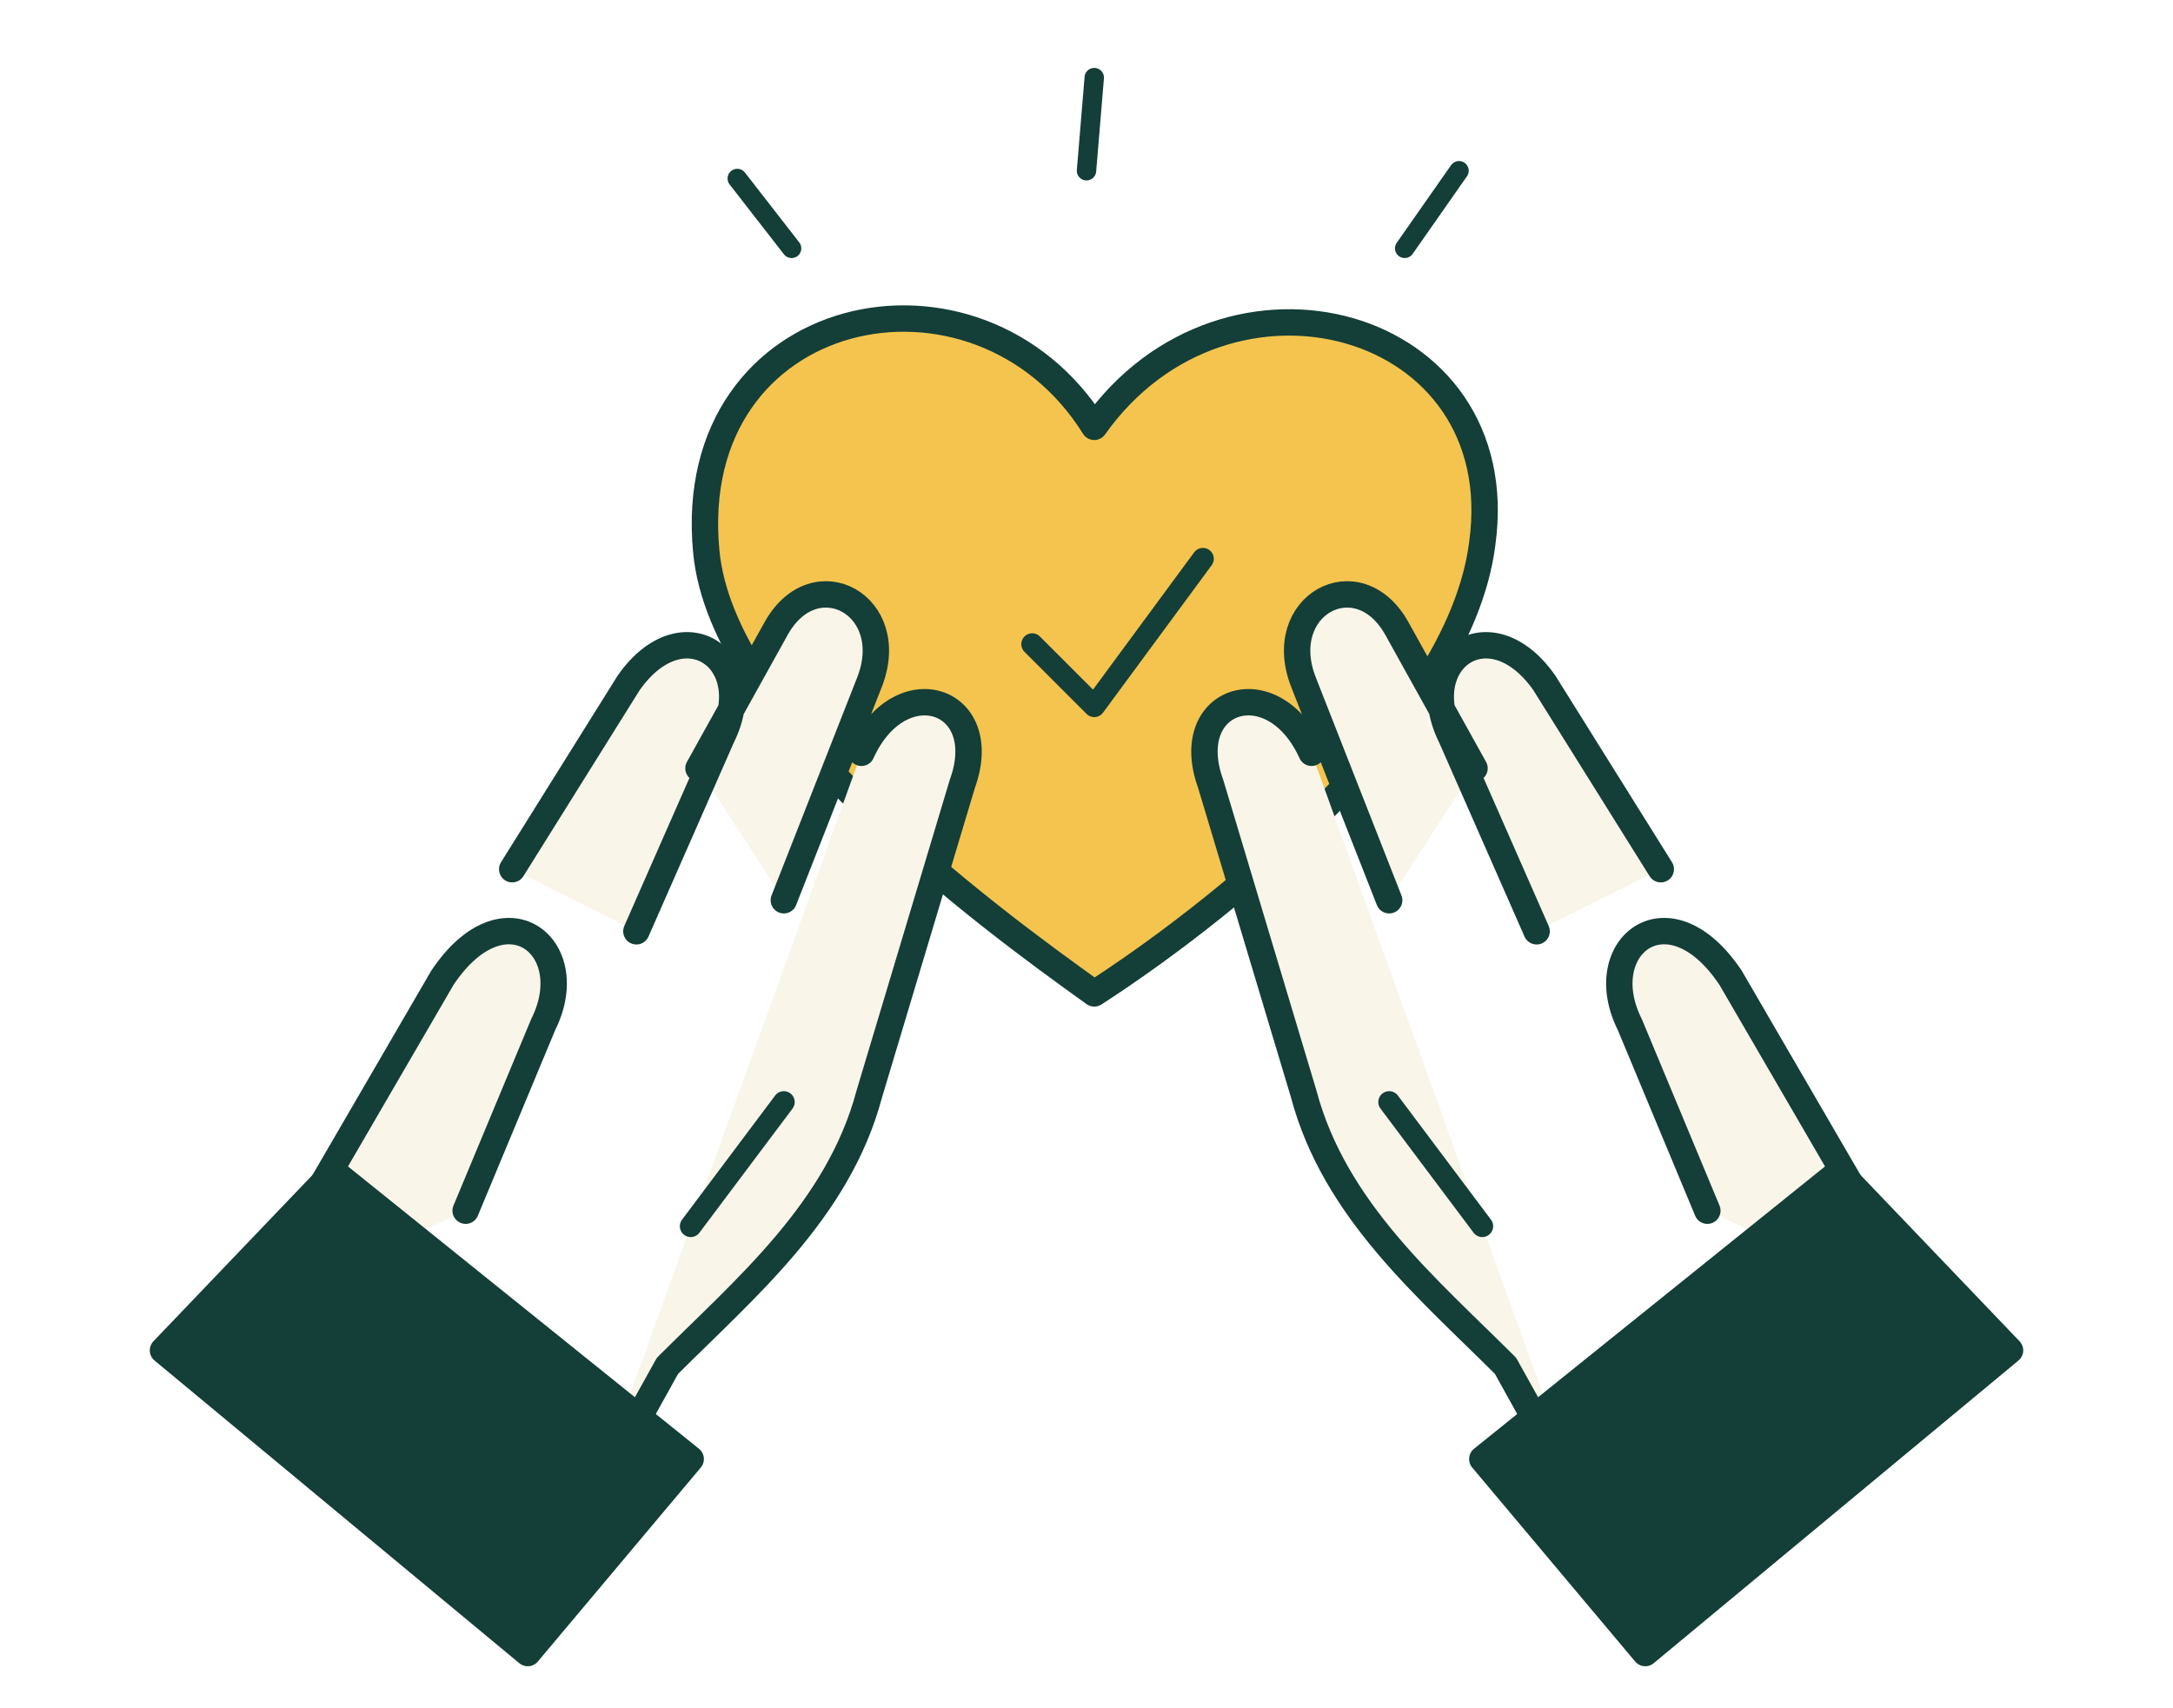
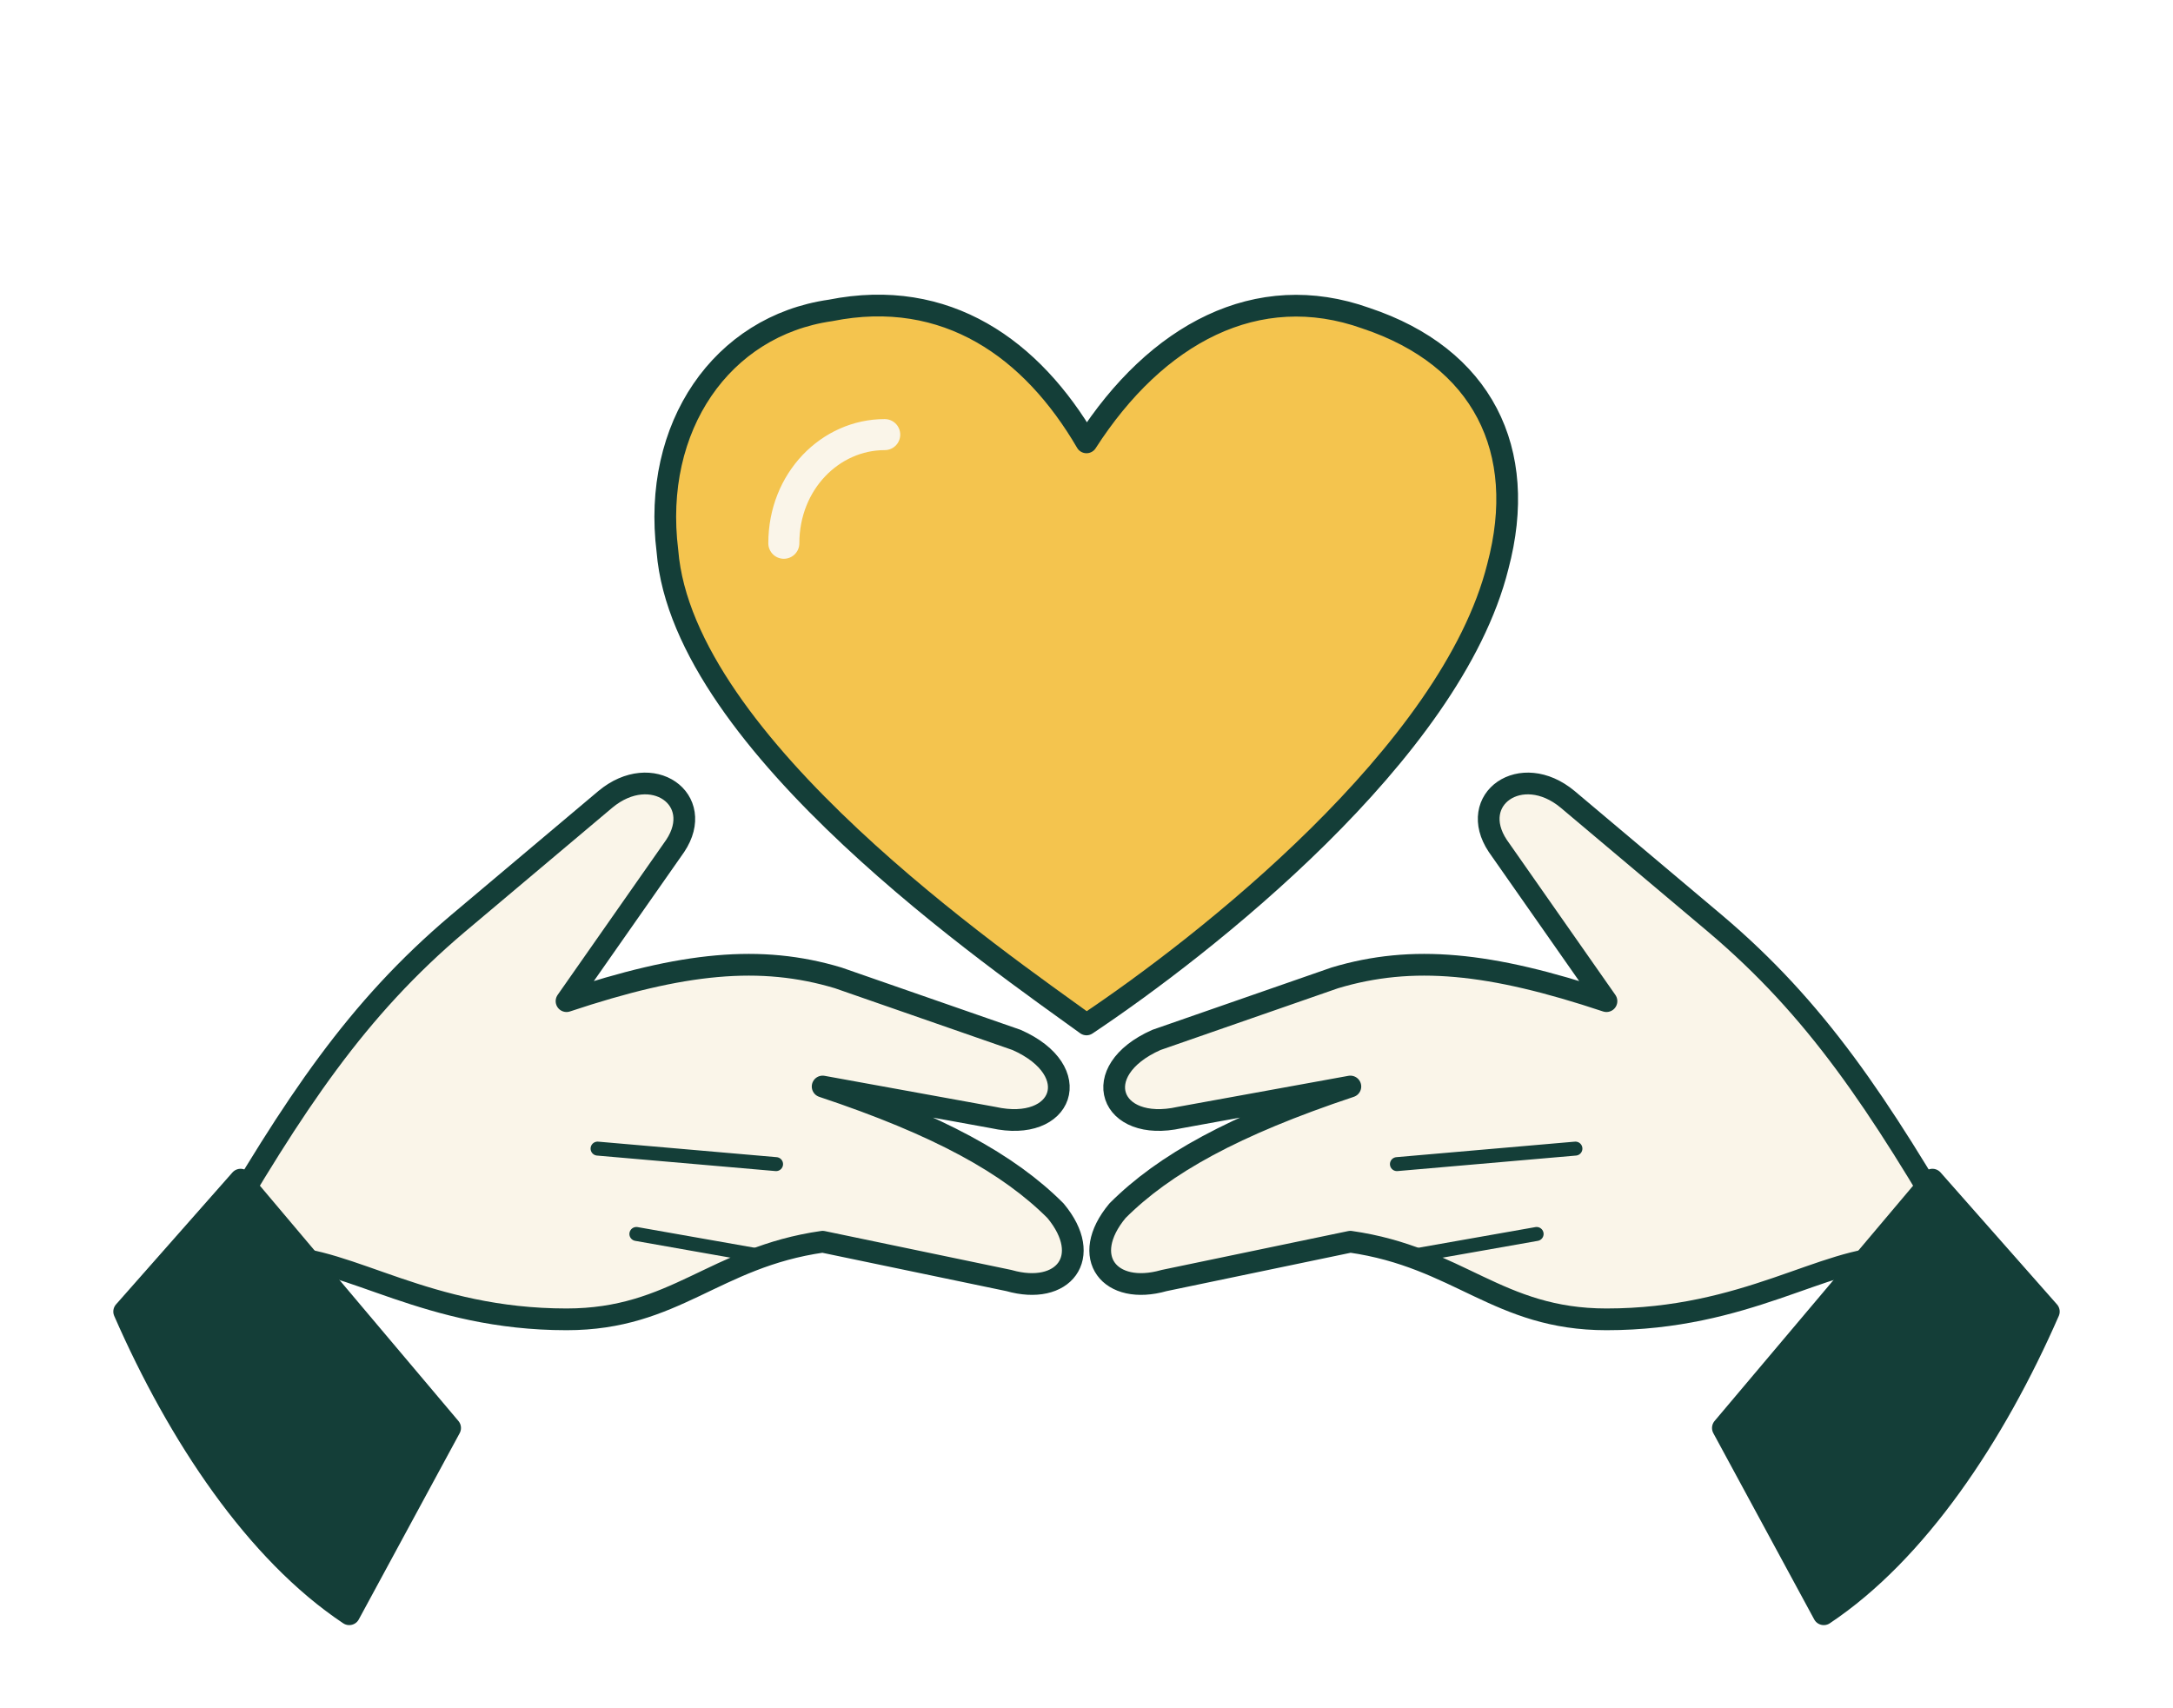
<svg xmlns="http://www.w3.org/2000/svg" viewBox="0 0 280 220" fill="none">
-   <path d="M141 128c-13-9-48-35-50-57-3-32 35-40 50-16 17-24 54-14 50 15-3 24-36 49-50 58Z" fill="#F4C44E" />
-   <g stroke="#143E38" stroke-width="3.4" stroke-linecap="round" stroke-linejoin="round">
-     <path d="M141 128c-14-10-48-35-50-57-3-32 35-40 50-16 17-24 54-14 50 15-3 24-36 49-50 58Z" />
-     <path d="m32 169 25-43c8-12 18-4 13 6l-10 24m6-44 15-24c7-10 17-3 12 7l-11 25m8-21 10-18c5-9 16-3 12 7l-11 28m10-19c5-11 17-7 13 4l-12 40c-4 15-16 25-26 35l-10 18" fill="#FAF5E9" />
-     <path d="m248 169-25-43c-8-12-18-4-13 6l10 24m-6-44-15-24c-7-10-17-3-12 7l11 25m-8-21-10-18c-5-9-16-3-12 7l11 28m-10-19c-5-11-17-7-13 4l12 40c4 15 16 25 26 35l10 18" fill="#FAF5E9" />
-     <path d="m21 174 22-23 46 37-21 25Zm238 0-22-23-46 37 21 25Z" fill="#143E38" />
-     <path d="m101 142-12 16m90-16 12 16m-58-75 8 8 14-19" stroke-width="2.8" />
-     <path d="m140 22 1-12m-39 22-7-9m86 9 7-10" stroke-width="2.5" />
+   <g stroke="#143E38" stroke-width="2.8" stroke-linecap="round" stroke-linejoin="round">
+     <path d="M140 132c-11-8-52-36-54-61-2-16 7-29 21-31 15-3 26 5 33 17 9-14 22-21 36-16 15 5 21 17 17 32-6 24-38 49-53 59Z" fill="#F4C44E" />
+     <path d="M27 161c11-19 19-31 32-42l19-16c6-5 13 0 9 6l-14 20c15-5 25-6 35-3l23 8c9 4 6 12-3 10l-22-4c15 5 24 10 30 16 5 6 1 11-6 9l-24-5c-14 2-19 10-33 10-18 0-28-8-37-8l-13 15" fill="#FAF5E9" />
+     <path d="M253 161c-11-19-19-31-32-42l-19-16c-6-5-13 0-9 6l14 20c-15-5-25-6-35-3l-23 8c-9 4-6 12 3 10l22-4c-15 5-24 10-30 16-5 6-1 11 6 9l24-5c14 2 19 10 33 10 18 0 28-8 37-8l13 15" fill="#FAF5E9" />
+     <path d="m16 169 15-17 27 32-13 24c-12-8-22-23-29-39Zm248 0-15-17-27 32 13 24c12-8 22-23 29-39Z" fill="#143E38" />
+     <path d="m77 148 23 2m103-2-23 2m-98 9 17 3m99-3-17 3" stroke-width="1.8" />
+     <path d="M101 70c0-8 6-14 13-14" stroke="#FAF5E9" stroke-width="4" />
  </g>
</svg>
